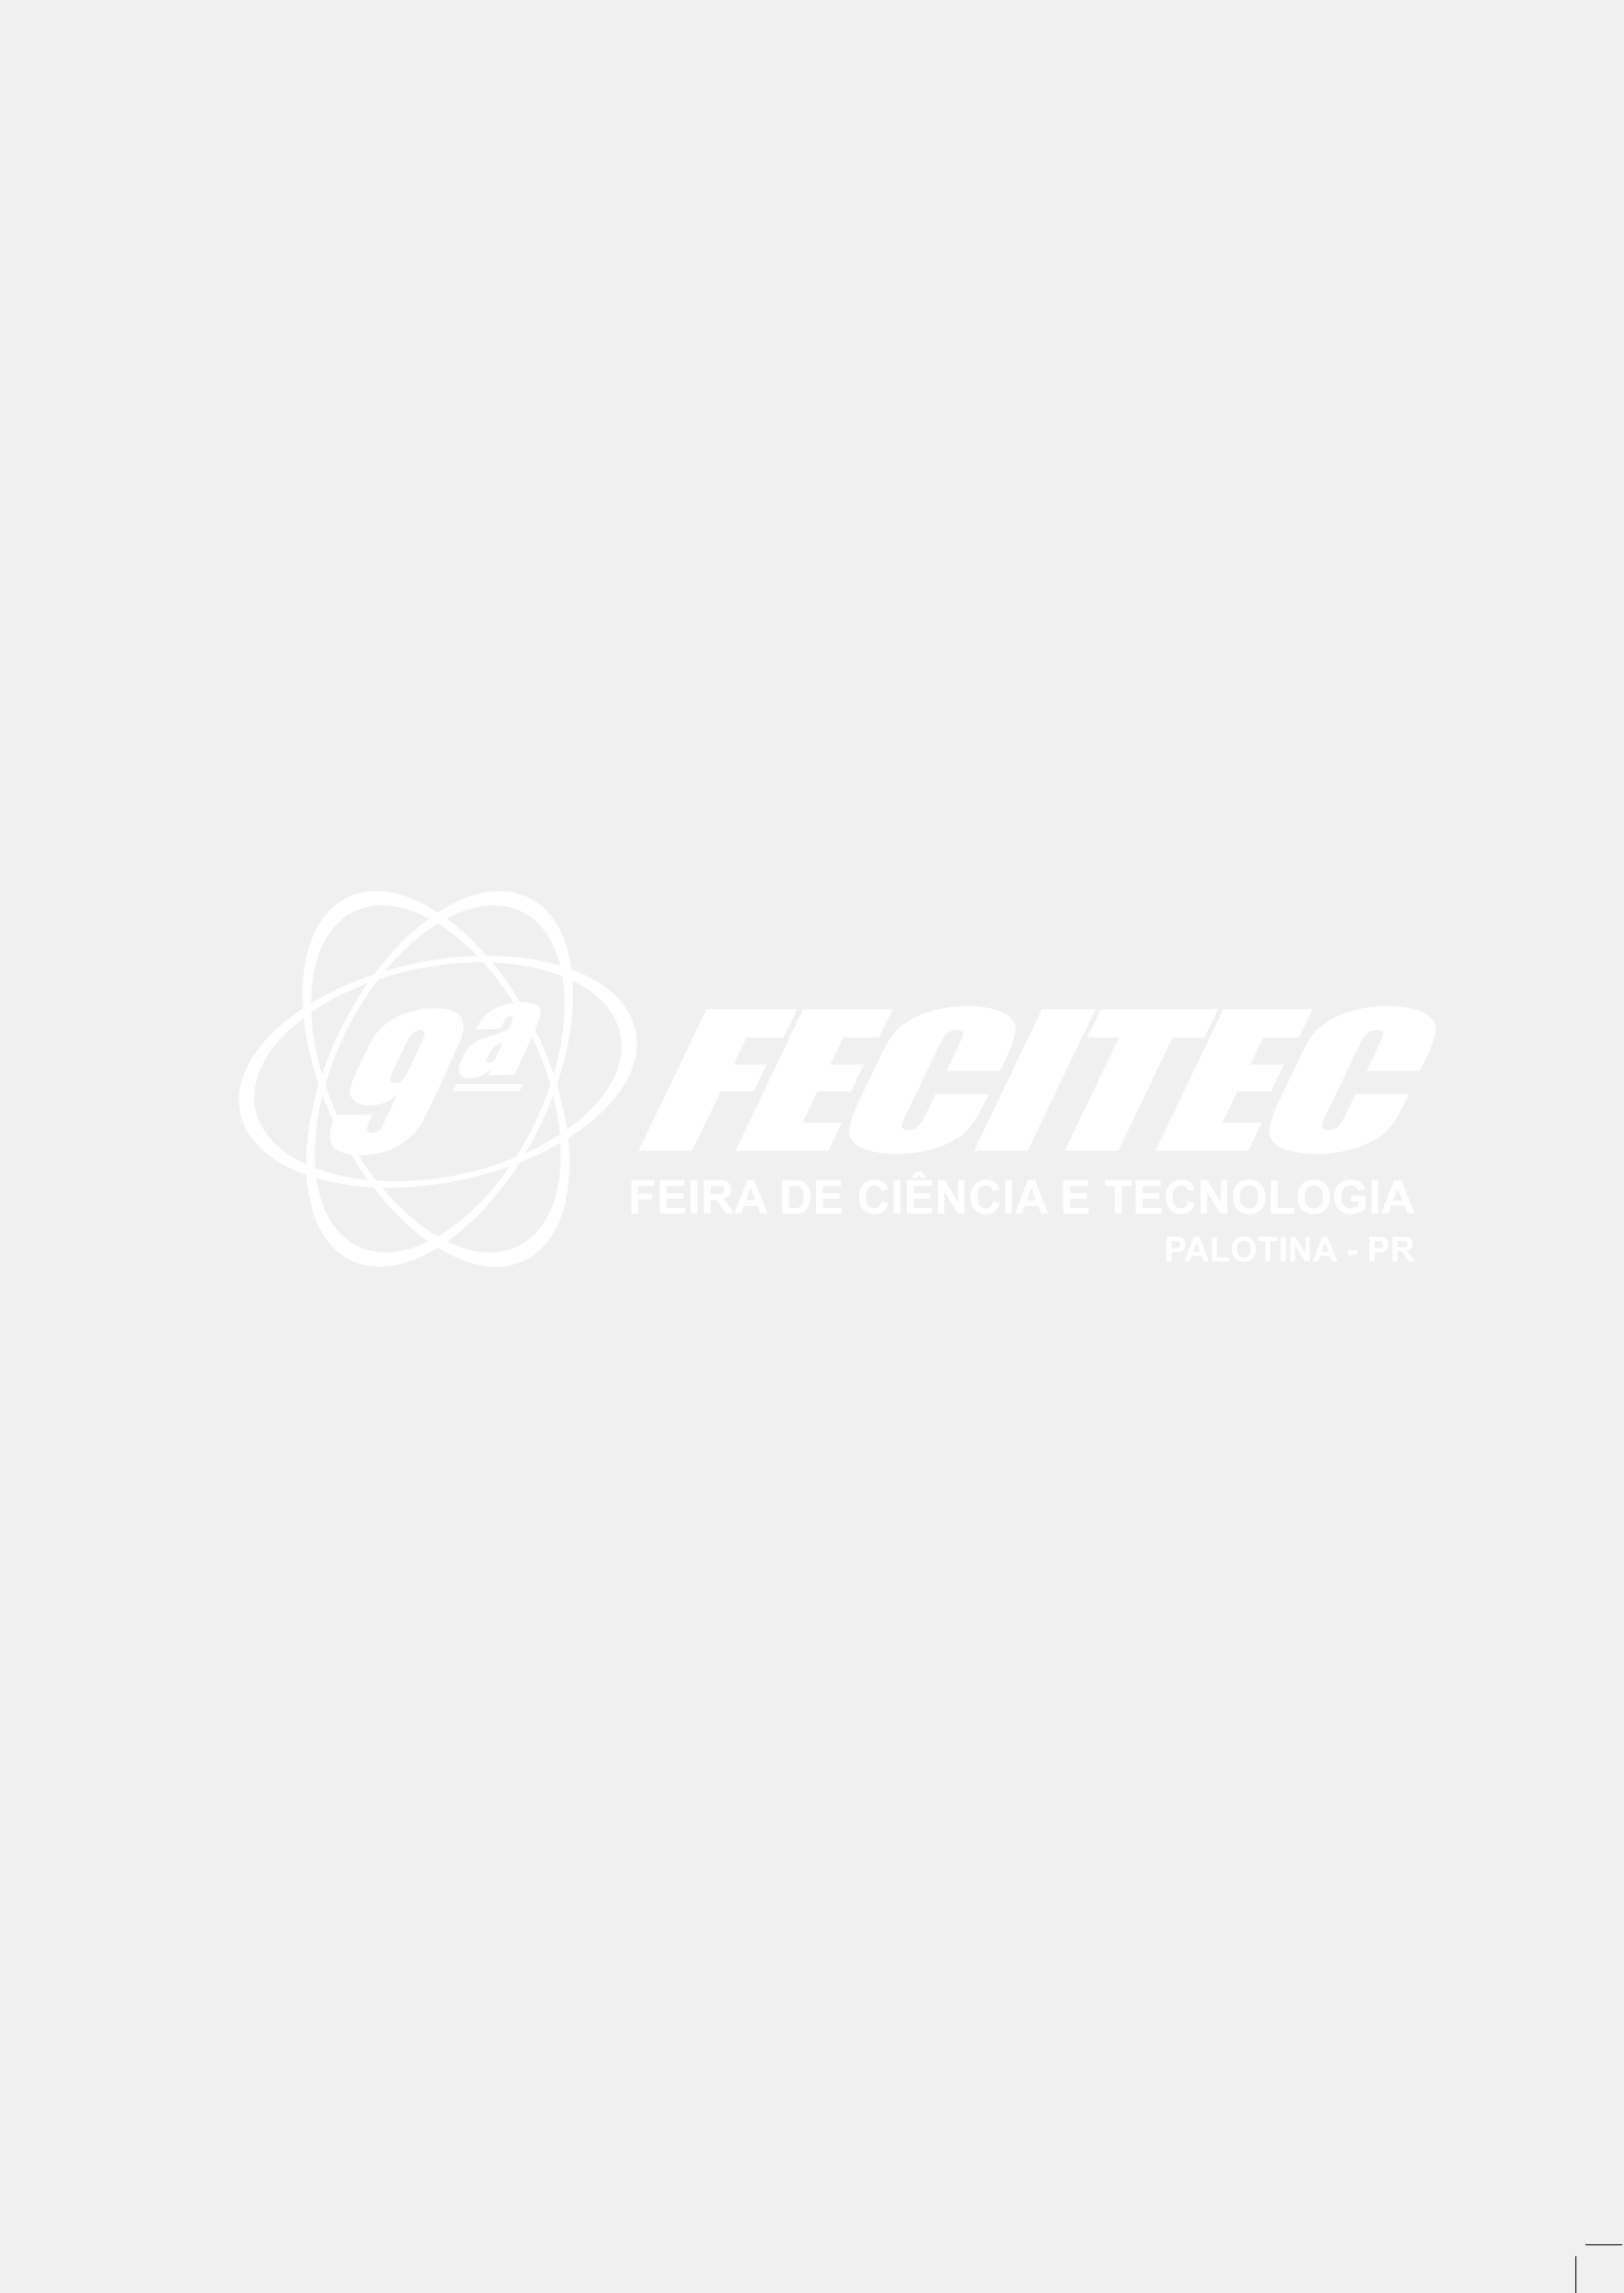
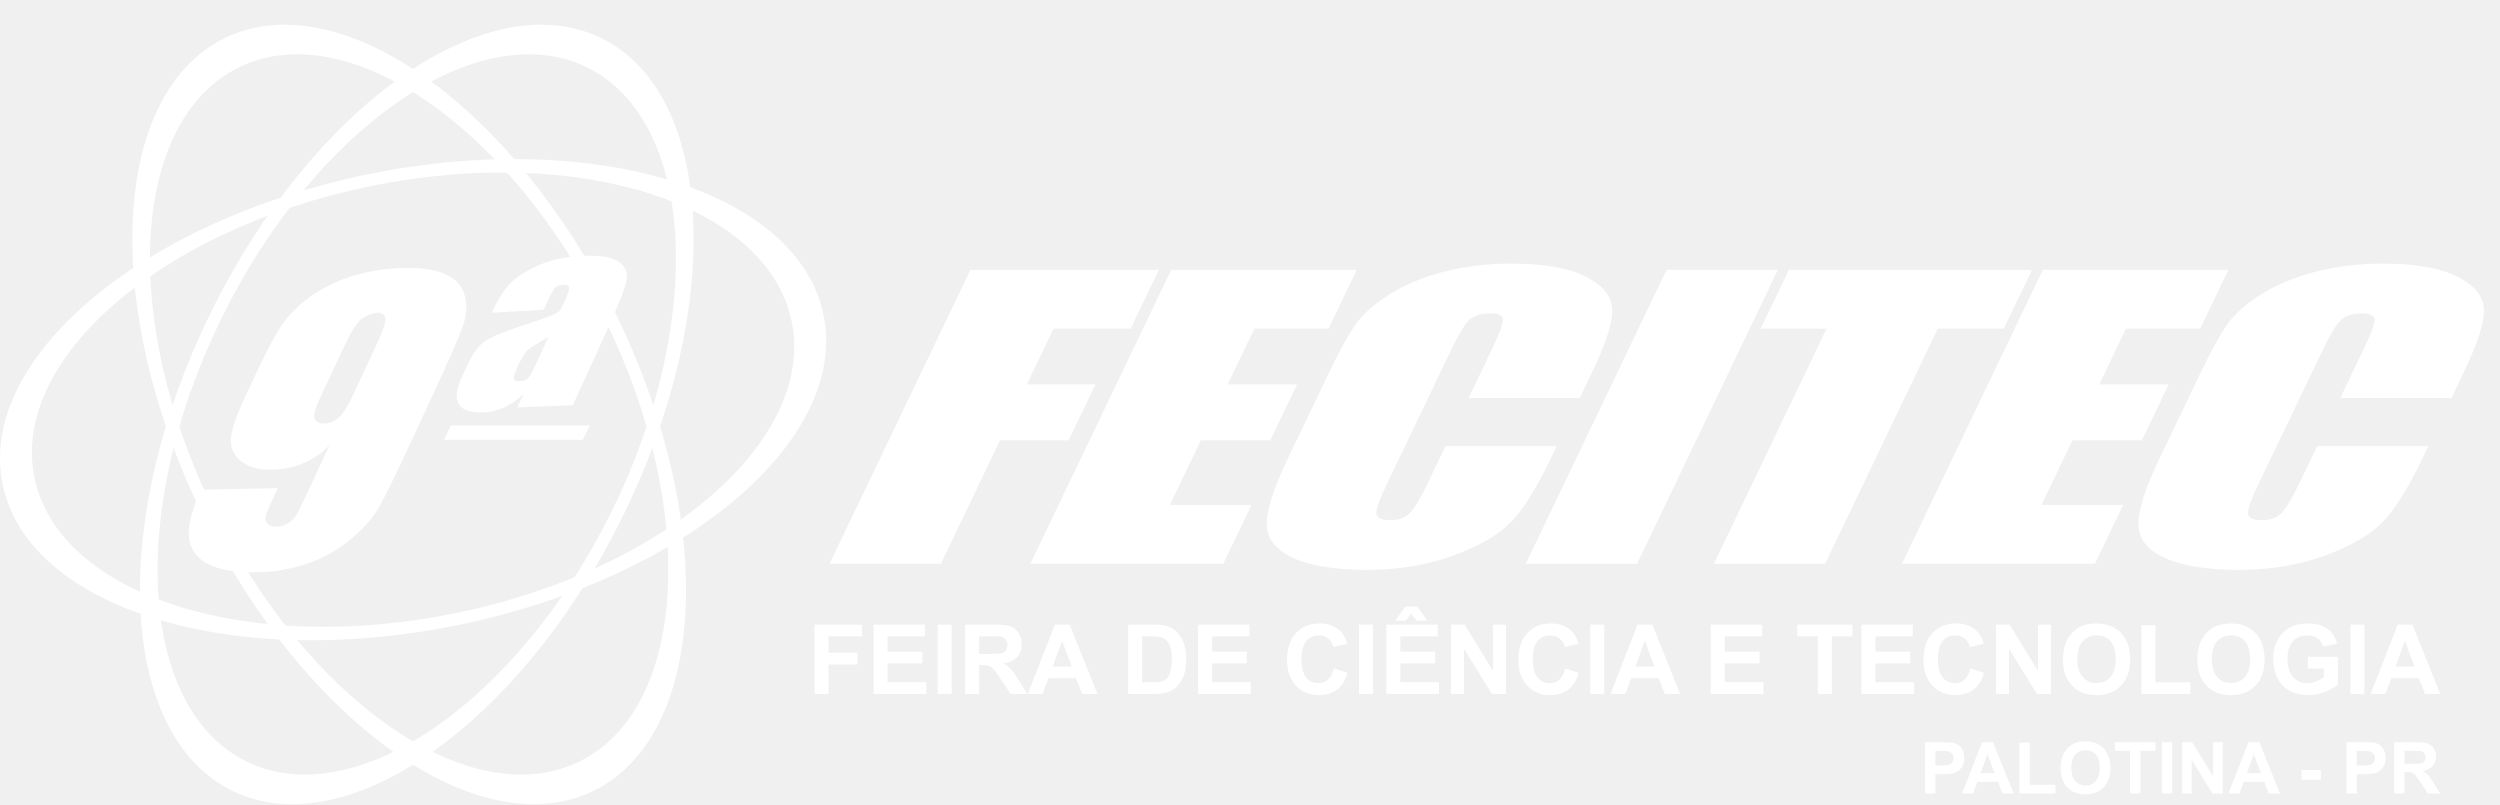
- <svg xmlns="http://www.w3.org/2000/svg" version="1.1" id="Camada_1" x="0px" y="0px" viewBox="0 0 963.78 1360.63" style="enable-background:new 0 0 963.78 1360.63;" xml:space="preserve">
-   <style type="text/css">
+ <svg xmlns="http://www.w3.org/2000/svg" version="1.1" id="Camada_1" x="0px" y="0px" viewBox="0 0 715 230" xml:space="preserve" width="715" height="230">
+   <defs id="defs27" />
+   <style type="text/css" id="style3">
	.st0{fill:#FFFFFF;}
	.st1{fill-rule:evenodd;clip-rule:evenodd;fill:#FFFFFF;}
	.st2{fill:none;stroke:#000000;stroke-width:0.567;stroke-miterlimit:22.926;}
</style>
-   <path class="st0" d="M842.88,635.51h-31.81l7.01-14.64c2.04-4.25,2.95-6.91,2.79-7.98c-0.17-1.05-1.41-1.58-3.73-1.58  c-2.63,0-4.59,0.64-5.92,1.91c-1.32,1.29-3,4.06-5.04,8.31l-18.71,39.04c-1.96,4.09-2.88,6.75-2.77,7.99  c0.12,1.26,1.4,1.88,3.87,1.88c2.37,0,4.22-0.62,5.54-1.88c1.32-1.24,3.1-4.17,5.31-8.77l5.04-10.53h31.81l-1.56,3.26  c-4.16,8.68-8.02,14.85-11.54,18.48c-3.52,3.63-9.02,6.82-16.44,9.55c-7.42,2.73-15.64,4.11-24.59,4.11  c-9.34,0-16.46-1.17-21.39-3.49c-4.92-2.32-7.41-5.53-7.41-9.62c0.01-4.11,1.98-10.28,5.93-18.52l11.76-24.55  c2.9-6.06,5.39-10.6,7.43-13.63c2.07-3.03,5.25-5.95,9.61-8.75c4.33-2.8,9.55-5.02,15.64-6.63c6.08-1.59,12.58-2.41,19.47-2.41  c9.39,0,16.52,1.26,21.42,3.74c4.89,2.5,7.4,5.6,7.55,9.32c0.13,3.72-1.7,9.52-5.46,17.37L842.88,635.51z M726,598.86h53.06  l-8.06,16.82h-21.23l-7.63,15.93h19.86l-7.67,16h-19.86l-8.86,18.48h23.35l-8.06,16.82h-55.18L726,598.86z M722.9,598.86  l-8.06,16.82h-18.88l-32.22,67.24h-31.81l32.22-67.24h-18.83l8.06-16.82H722.9z M650.22,598.86l-40.27,84.06h-31.83l40.27-84.06  H650.22z M593.59,635.51h-31.81l7.01-14.64c2.04-4.25,2.95-6.91,2.79-7.98c-0.17-1.05-1.41-1.58-3.73-1.58  c-2.63,0-4.59,0.64-5.92,1.91c-1.32,1.29-3,4.06-5.04,8.31l-18.71,39.04c-1.96,4.09-2.87,6.75-2.77,7.99  c0.12,1.26,1.4,1.88,3.87,1.88c2.37,0,4.22-0.62,5.54-1.88c1.32-1.24,3.11-4.17,5.31-8.77l5.04-10.53h31.81l-1.56,3.26  c-4.16,8.68-8.02,14.85-11.54,18.48c-3.52,3.63-9.02,6.82-16.44,9.55c-7.42,2.73-15.64,4.11-24.59,4.11  c-9.34,0-16.46-1.17-21.39-3.49c-4.92-2.32-7.41-5.53-7.41-9.62c0.01-4.11,1.98-10.28,5.93-18.52l11.76-24.55  c2.9-6.06,5.39-10.6,7.43-13.63c2.07-3.03,5.25-5.95,9.61-8.75c4.33-2.8,9.55-5.02,15.63-6.63c6.08-1.59,12.58-2.41,19.47-2.41  c9.39,0,16.52,1.26,21.42,3.74c4.89,2.5,7.4,5.6,7.55,9.32c0.13,3.72-1.7,9.52-5.46,17.37L593.59,635.51z M476.72,598.86h53.06  l-8.06,16.82h-21.23l-7.63,15.93h19.86l-7.67,16h-19.86l-8.86,18.48h23.35l-8.06,16.82h-55.18L476.72,598.86z M419.29,598.86h53.89  l-8.06,16.82h-22.06l-7.63,15.93h19.63l-7.67,16h-19.63l-16.91,35.3h-31.83L419.29,598.86z" />
-   <path class="st1" d="M247.29,575c59.8-12.36,113.92,4.92,120.88,38.59c6.96,33.67-35.87,70.99-95.67,83.36  c-59.8,12.36-113.92-4.92-120.88-38.59C144.66,624.68,187.49,587.36,247.29,575 M246.59,571.6c64.83-13.4,123.34,4.56,130.69,40.11  c7.35,35.55-39.25,75.23-104.07,88.64c-64.83,13.4-123.34-4.56-130.69-40.11C135.17,624.69,181.76,585.01,246.59,571.6z" />
-   <path class="st1" d="M314.67,612.78c26.89,54.82,23.67,111.54-7.2,126.68c-30.87,15.14-77.7-17.02-104.59-71.84  c-26.89-54.82-23.67-111.54,7.2-126.68C240.95,525.8,287.78,557.96,314.67,612.78 M317.79,611.26  c29.15,59.43,26.37,120.57-6.22,136.56c-32.59,15.99-82.65-19.23-111.8-78.66c-29.15-59.43-26.37-120.57,6.22-136.56  C238.58,516.61,288.63,551.82,317.79,611.26z" />
-   <path class="st1" d="M205.06,612.78c-26.89,54.82-23.67,111.54,7.2,126.68c30.87,15.14,77.7-17.02,104.59-71.84  c26.89-54.82,23.67-111.54-7.2-126.68C278.78,525.8,231.95,557.96,205.06,612.78 M201.95,611.26  c-29.15,59.43-26.37,120.57,6.22,136.56c32.59,15.99,82.65-19.23,111.8-78.66c29.15-59.43,26.37-120.57-6.22-136.56  C281.16,516.61,231.1,551.82,201.95,611.26z" />
-   <path class="st0" d="M832.29,712.3l-2.73-7.36l-2.68,7.36H832.29z M839.66,720.14h-4.36l-1.73-4.5h-7.92l-1.63,4.5h-4.25l7.72-19.82  h4.23L839.66,720.14z M813.97,720.14v-19.82h4v19.82H813.97z M801.78,712.85v-3.34h8.62v7.9c-0.84,0.81-2.05,1.53-3.65,2.15  c-1.59,0.61-3.2,0.92-4.83,0.92c-2.07,0-3.88-0.43-5.42-1.3c-1.54-0.87-2.7-2.11-3.47-3.73c-0.78-1.62-1.16-3.38-1.16-5.28  c0-2.06,0.43-3.9,1.3-5.5c0.87-1.6,2.13-2.83,3.8-3.69c1.27-0.66,2.85-0.99,4.74-0.99c2.46,0,4.38,0.52,5.76,1.55  c1.38,1.03,2.28,2.46,2.67,4.28l-3.97,0.74c-0.28-0.97-0.81-1.74-1.58-2.31c-0.77-0.56-1.73-0.84-2.88-0.84  c-1.75,0-3.14,0.55-4.17,1.66c-1.03,1.11-1.55,2.75-1.55,4.94c0,2.35,0.52,4.12,1.57,5.29c1.04,1.18,2.41,1.76,4.11,1.76  c0.84,0,1.68-0.17,2.52-0.49c0.84-0.33,1.56-0.73,2.17-1.2v-2.51H801.78z M774.33,710.22c0,2.24,0.52,3.95,1.56,5.1  c1.04,1.16,2.35,1.73,3.95,1.73c1.59,0,2.9-0.57,3.93-1.73c1.02-1.15,1.53-2.87,1.53-5.17c0-2.27-0.5-3.96-1.49-5.08  c-1-1.12-2.32-1.68-3.97-1.68c-1.65,0-2.98,0.57-3.99,1.7C774.84,706.23,774.33,707.93,774.33,710.22z M770.21,710.35  c0-2.02,0.3-3.71,0.9-5.08c0.45-1.01,1.07-1.92,1.85-2.72c0.78-0.8,1.63-1.39,2.56-1.78c1.24-0.53,2.66-0.78,4.27-0.78  c2.92,0,5.26,0.9,7.01,2.72c1.75,1.81,2.63,4.33,2.63,7.55c0,3.2-0.87,5.7-2.61,7.51c-1.74,1.8-4.07,2.71-6.97,2.71  c-2.95,0-5.29-0.9-7.03-2.69C771.08,715.98,770.21,713.5,770.21,710.35z M754.22,720.14v-19.66h4v16.32h9.95v3.34H754.22z   M735.89,710.22c0,2.24,0.52,3.95,1.56,5.1c1.04,1.16,2.35,1.73,3.95,1.73c1.59,0,2.9-0.57,3.93-1.73c1.02-1.15,1.53-2.87,1.53-5.17  c0-2.27-0.5-3.96-1.49-5.08c-1-1.12-2.32-1.68-3.97-1.68c-1.65,0-2.98,0.57-3.99,1.7C736.39,706.23,735.89,707.93,735.89,710.22z   M731.77,710.35c0-2.02,0.3-3.71,0.9-5.08c0.45-1.01,1.07-1.92,1.85-2.72c0.78-0.8,1.63-1.39,2.56-1.78  c1.24-0.53,2.66-0.78,4.27-0.78c2.92,0,5.26,0.9,7.01,2.72c1.75,1.81,2.63,4.33,2.63,7.55c0,3.2-0.87,5.7-2.61,7.51  c-1.74,1.8-4.07,2.71-6.97,2.71c-2.95,0-5.29-0.9-7.03-2.69C732.63,715.98,731.77,713.5,731.77,710.35z M712.62,720.14v-19.82h3.89  l8.11,13.23v-13.23h3.72v19.82h-4.02l-7.99-12.92v12.92H712.62z M705.27,712.85l3.88,1.23c-0.59,2.16-1.58,3.77-2.97,4.82  c-1.38,1.05-3.14,1.57-5.26,1.57c-2.63,0-4.79-0.9-6.49-2.69c-1.69-1.8-2.54-4.26-2.54-7.37c0-3.3,0.85-5.86,2.56-7.69  c1.7-1.82,3.94-2.74,6.72-2.74c2.42,0,4.39,0.72,5.91,2.15c0.9,0.84,1.58,2.06,2.03,3.65l-3.96,0.95c-0.23-1.03-0.72-1.84-1.47-2.44  c-0.74-0.6-1.65-0.89-2.71-0.89c-1.47,0-2.66,0.53-3.58,1.58c-0.91,1.05-1.37,2.76-1.37,5.12c0,2.51,0.45,4.29,1.35,5.35  c0.9,1.07,2.07,1.6,3.51,1.6c1.07,0,1.98-0.34,2.75-1.02C704.38,715.37,704.93,714.3,705.27,712.85z M674.12,720.14v-19.82h14.69  v3.35h-10.69v4.39h9.95v3.34h-9.95v5.39h11.07v3.34H674.12z M661.67,720.14v-16.46h-5.88v-3.35h15.75v3.35h-5.86v16.46H661.67z   M631.05,720.14v-19.82h14.69v3.35h-10.69v4.39H645v3.34h-9.95v5.39h11.07v3.34H631.05z M614.9,712.3l-2.73-7.36l-2.68,7.36H614.9z   M622.27,720.14h-4.36l-1.73-4.5h-7.92l-1.63,4.5h-4.25l7.72-19.82h4.23L622.27,720.14z M596.58,720.14v-19.82h4v19.82H596.58z   M589.39,712.85l3.88,1.23c-0.6,2.16-1.58,3.77-2.97,4.82c-1.38,1.05-3.14,1.57-5.26,1.57c-2.63,0-4.79-0.9-6.49-2.69  c-1.69-1.8-2.54-4.26-2.54-7.37c0-3.3,0.85-5.86,2.56-7.69c1.7-1.82,3.94-2.74,6.72-2.74c2.42,0,4.39,0.72,5.91,2.15  c0.9,0.84,1.58,2.06,2.03,3.65l-3.96,0.95c-0.23-1.03-0.72-1.84-1.47-2.44c-0.74-0.6-1.65-0.89-2.71-0.89  c-1.47,0-2.66,0.53-3.58,1.58c-0.91,1.05-1.37,2.76-1.37,5.12c0,2.51,0.45,4.29,1.35,5.35c0.9,1.07,2.07,1.6,3.51,1.6  c1.07,0,1.98-0.34,2.75-1.02C588.5,715.37,589.05,714.3,589.39,712.85z M556.75,720.14v-19.82h3.89l8.11,13.23v-13.23h3.72v19.82  h-4.02l-7.99-12.92v12.92H556.75z M540.79,699.18l2.84-3.99h3.52l2.8,3.99h-3.05l-1.57-2.01l-1.46,2.01H540.79z M538.25,720.14  v-19.82h14.69v3.35h-10.69v4.39h9.95v3.34h-9.95v5.39h11.07v3.34H538.25z M530.43,720.14v-19.82h4v19.82H530.43z M523.24,712.85  l3.88,1.23c-0.59,2.16-1.58,3.77-2.97,4.82c-1.38,1.05-3.14,1.57-5.26,1.57c-2.63,0-4.79-0.9-6.49-2.69  c-1.69-1.8-2.54-4.26-2.54-7.37c0-3.3,0.85-5.86,2.56-7.69c1.7-1.82,3.94-2.74,6.72-2.74c2.42,0,4.39,0.72,5.91,2.15  c0.9,0.84,1.58,2.06,2.03,3.65l-3.96,0.95c-0.23-1.03-0.72-1.84-1.47-2.44c-0.74-0.6-1.65-0.89-2.71-0.89  c-1.47,0-2.66,0.53-3.58,1.58c-0.91,1.05-1.37,2.76-1.37,5.12c0,2.51,0.45,4.29,1.35,5.35c0.9,1.07,2.07,1.6,3.51,1.6  c1.07,0,1.98-0.34,2.75-1.02C522.36,715.37,522.9,714.3,523.24,712.85z M484.4,720.14v-19.82h14.69v3.35H488.4v4.39h9.95v3.34h-9.95  v5.39h11.07v3.34H484.4z M468.39,703.67v13.12h2.99c1.12,0,1.92-0.06,2.42-0.19c0.65-0.16,1.19-0.43,1.62-0.82  c0.43-0.39,0.78-1.03,1.05-1.91c0.27-0.89,0.41-2.1,0.41-3.63c0-1.53-0.14-2.7-0.41-3.53c-0.27-0.82-0.65-1.46-1.13-1.92  c-0.49-0.46-1.11-0.77-1.85-0.93c-0.56-0.13-1.65-0.19-3.29-0.19H468.39z M464.39,700.32h7.31c1.65,0,2.9,0.13,3.77,0.38  c1.16,0.34,2.16,0.95,2.99,1.83c0.83,0.87,1.46,1.94,1.9,3.21c0.43,1.27,0.65,2.83,0.65,4.69c0,1.63-0.2,3.04-0.61,4.22  c-0.49,1.44-1.2,2.61-2.12,3.5c-0.69,0.68-1.63,1.2-2.81,1.58c-0.88,0.28-2.06,0.42-3.54,0.42h-7.53V700.32z M448.25,712.3  l-2.73-7.36l-2.68,7.36H448.25z M455.62,720.14h-4.36l-1.73-4.5h-7.92l-1.63,4.5h-4.25l7.72-19.82h4.23L455.62,720.14z   M421.77,708.7h2.96c1.92,0,3.12-0.08,3.6-0.24c0.48-0.16,0.85-0.44,1.12-0.84c0.27-0.4,0.41-0.89,0.41-1.49  c0-0.67-0.18-1.2-0.53-1.62c-0.36-0.41-0.86-0.67-1.51-0.78c-0.32-0.04-1.3-0.07-2.92-0.07h-3.12V708.7z M417.77,720.14v-19.82h8.43  c2.12,0,3.65,0.18,4.61,0.54c0.96,0.36,1.73,0.99,2.31,1.9c0.58,0.91,0.86,1.95,0.86,3.12c0,1.49-0.44,2.72-1.31,3.69  c-0.87,0.96-2.18,1.58-3.92,1.83c0.87,0.51,1.58,1.06,2.15,1.67c0.56,0.6,1.32,1.67,2.28,3.22l2.42,3.87h-4.79l-2.89-4.31  c-1.03-1.54-1.73-2.51-2.11-2.91c-0.38-0.4-0.78-0.67-1.2-0.83c-0.42-0.15-1.09-0.22-2.02-0.22h-0.81v8.27H417.77z M409.94,720.14  v-19.82h4v19.82H409.94z M391.6,720.14v-19.82h14.69v3.35H395.6v4.39h9.95v3.34h-9.95v5.39h11.07v3.34H391.6z M374.71,720.14v-19.82  h13.59v3.35h-9.58v4.69h8.27v3.35h-8.27v8.42H374.71z" />
-   <path class="st0" d="M829.45,740.14h2.19c1.42,0,2.3-0.06,2.66-0.18c0.35-0.12,0.63-0.33,0.83-0.62c0.2-0.29,0.3-0.66,0.3-1.1  c0-0.49-0.13-0.89-0.4-1.2c-0.26-0.3-0.63-0.49-1.11-0.57c-0.24-0.03-0.96-0.05-2.16-0.05h-2.31V740.14z M826.48,748.6v-14.66h6.23  c1.57,0,2.71,0.13,3.41,0.4c0.71,0.26,1.28,0.73,1.71,1.4c0.43,0.68,0.64,1.44,0.64,2.31c0,1.1-0.32,2.01-0.97,2.73  s-1.61,1.17-2.89,1.35c0.64,0.37,1.16,0.78,1.58,1.23c0.42,0.45,0.98,1.24,1.68,2.38l1.79,2.86h-3.54l-2.12-3.2  c-0.76-1.14-1.28-1.85-1.57-2.15c-0.28-0.29-0.58-0.5-0.89-0.61c-0.32-0.11-0.82-0.16-1.5-0.16h-0.6v6.12H826.48z M815.79,736.42  v4.18h1.61c1.16,0,1.94-0.08,2.33-0.23c0.39-0.15,0.7-0.39,0.92-0.72c0.22-0.33,0.33-0.71,0.33-1.14c0-0.54-0.16-0.98-0.47-1.32  c-0.31-0.35-0.71-0.57-1.19-0.65c-0.35-0.06-1.06-0.1-2.12-0.1H815.79z M812.83,748.6v-14.66h4.74c1.8,0,2.97,0.07,3.51,0.22  c0.84,0.22,1.54,0.7,2.11,1.44c0.57,0.74,0.85,1.69,0.85,2.86c0,0.9-0.16,1.65-0.49,2.27c-0.33,0.61-0.74,1.1-1.24,1.45  c-0.5,0.35-1.01,0.58-1.53,0.69c-0.71,0.14-1.73,0.21-3.06,0.21h-1.92v5.53H812.83z M799.98,744.69v-2.8h5.53v2.8H799.98z   M788.39,742.78l-2.04-5.42l-1.98,5.42H788.39z M793.82,748.6h-3.2l-1.27-3.34h-5.88l-1.22,3.34h-3.14l5.69-14.66h3.14L793.82,748.6  z M765.84,748.6v-14.66h2.87l6.03,9.82v-9.82h2.74v14.66h-2.96l-5.94-9.63v9.63H765.84z M760.05,748.6v-14.66h2.97v14.66H760.05z   M750.94,748.6v-12.18h-4.34v-2.48h11.63v2.48h-4.32v12.18H750.94z M734.16,741.26c0,1.66,0.39,2.92,1.15,3.78  c0.77,0.86,1.74,1.29,2.92,1.29c1.18,0,2.15-0.43,2.91-1.28c0.76-0.85,1.14-2.13,1.14-3.83c0-1.68-0.37-2.94-1.11-3.76  c-0.74-0.83-1.72-1.24-2.94-1.24c-1.22,0-2.21,0.42-2.95,1.26C734.54,738.31,734.16,739.57,734.16,741.26z M731.11,741.36  c0-1.49,0.23-2.75,0.67-3.77c0.33-0.75,0.79-1.42,1.36-2.01c0.58-0.59,1.21-1.03,1.89-1.32c0.91-0.39,1.97-0.58,3.16-0.58  c2.16,0,3.89,0.67,5.19,2.01c1.3,1.34,1.94,3.21,1.94,5.6c0,2.37-0.64,4.23-1.93,5.56c-1.29,1.34-3.01,2.01-5.16,2.01  c-2.18,0-3.92-0.67-5.2-2C731.76,745.53,731.11,743.7,731.11,741.36z M719.3,748.6v-14.53h2.97v12.06h7.35v2.48H719.3z   M712.22,742.78l-2.04-5.42l-1.98,5.42H712.22z M717.64,748.6h-3.2l-1.27-3.34h-5.88l-1.22,3.34h-3.14l5.69-14.66h3.14L717.64,748.6  z M695.27,736.42v4.18h1.61c1.16,0,1.94-0.08,2.33-0.23c0.39-0.15,0.7-0.39,0.92-0.72c0.22-0.33,0.33-0.71,0.33-1.14  c0-0.54-0.16-0.98-0.47-1.32c-0.31-0.35-0.71-0.57-1.19-0.65c-0.35-0.06-1.06-0.1-2.12-0.1H695.27z M692.31,748.6v-14.66h4.75  c1.8,0,2.97,0.07,3.51,0.22c0.84,0.22,1.54,0.7,2.11,1.44c0.57,0.74,0.85,1.69,0.85,2.86c0,0.9-0.16,1.65-0.49,2.27  c-0.33,0.61-0.74,1.1-1.24,1.45c-0.5,0.35-1.01,0.58-1.53,0.69c-0.71,0.14-1.73,0.21-3.06,0.21h-1.92v5.53H692.31z" />
-   <polygon class="st1" points="270.74,643.34 310.46,643.34 308.45,647.45 268.73,647.45 " />
-   <path class="st0" d="M298.55,618.13c-2.92,1.58-4.82,2.75-5.7,3.5c-0.88,0.75-1.86,2.3-2.92,4.61c-0.87,1.9-1.29,3.14-1.23,3.69  c0.06,0.55,0.63,0.82,1.71,0.77c1.04-0.04,1.82-0.3,2.32-0.78c0.5-0.48,1.2-1.72,2.13-3.74  C296.08,623.49,297.31,620.81,298.55,618.13 M297.28,610.26c-5.01,0.29-10,0.58-14.92,0.87c1.61-3.48,3.25-6.15,4.95-8  c1.72-1.87,4.3-3.63,7.74-5.26c3.45-1.64,7.43-2.61,12.01-2.93c5.42-0.38,9.2,0.08,11.31,1.39c2.12,1.31,2.99,3.08,2.61,5.35  c-0.38,2.26-2.24,7.08-5.64,14.52c-3.25,7.12-6.51,14.24-9.77,21.39c-5.34,0.2-10.62,0.4-15.86,0.59c0.56-1.23,1.12-2.45,1.69-3.68  c-1.75,1.64-3.57,2.88-5.47,3.73c-1.9,0.84-3.88,1.31-5.92,1.39c-3.67,0.13-6.01-0.65-7.03-2.34c-1.03-1.7-0.74-4.27,0.87-7.76  c0.52-1.14,1.05-2.28,1.58-3.42c1.57-3.39,3.29-5.7,5.16-6.96c1.86-1.25,6.24-2.96,13.08-5.17c4.88-1.57,7.57-2.72,8.04-3.35  c0.47-0.63,0.92-1.41,1.34-2.35c1.07-2.33,1.56-3.77,1.46-4.37c-0.09-0.58-0.68-0.85-1.72-0.78c-1.07,0.07-1.83,0.35-2.3,0.85  c-0.45,0.49-1.23,1.91-2.3,4.23C297.9,608.91,297.59,609.59,297.28,610.26z M233.39,635.27c-1.64,3.51-2.16,5.65-1.54,6.44  c0.61,0.79,1.45,1.15,2.51,1.12c1.59-0.05,3-0.62,4.23-1.69c1.25-1.09,2.58-3.17,4.01-6.24c2.36-5.05,4.71-10.09,7.06-15.12  c1.72-3.68,2.48-6.06,2.3-7.15c-0.18-1.09-1.1-1.58-2.74-1.48c-0.98,0.06-2.21,0.56-3.68,1.49c-1.45,0.93-3.09,3.29-4.88,7.11  C238.23,624.91,235.82,630.08,233.39,635.27z M199.3,661.72c7.21-0.14,14.51-0.29,21.91-0.43c-1.84,3.92-2.94,6.4-3.3,7.41  c-0.36,1.02-0.31,1.88,0.17,2.57c0.47,0.68,1.4,1.03,2.79,1.01c1.16-0.01,2.27-0.36,3.34-1.03c1.06-0.66,1.88-1.51,2.47-2.56  c0.59-1.06,1.61-3.16,3.09-6.32c2.09-4.47,4.17-8.95,6.26-13.41c-2.17,2.27-4.64,3.98-7.4,5.16c-2.76,1.17-5.79,1.81-9.07,1.89  c-4.06,0.1-7.15-0.86-9.27-2.81c-2.11-1.95-2.89-4.32-2.37-7.14c0.51-2.8,1.9-6.61,4.18-11.43c1.02-2.17,2.05-4.34,3.06-6.5  c2.7-5.71,4.92-9.96,6.71-12.76c1.8-2.81,4.27-5.46,7.39-7.92c3.17-2.5,6.84-4.53,11.13-6.1c4.27-1.56,8.87-2.54,13.77-2.88  c6.15-0.43,10.88-0.01,14.14,1.26c3.3,1.29,5.4,3.31,6.26,6.11c0.87,2.8,0.75,5.81-0.39,9.03c-1.16,3.25-3.91,9.54-8.25,18.91  c-1.83,3.96-3.66,7.92-5.5,11.9c-4.73,10.2-8.05,17.05-9.96,20.53c-1.91,3.47-4.79,6.77-8.6,9.87c-3.8,3.1-8.05,5.43-12.75,6.97  c-4.69,1.54-9.59,2.29-14.72,2.29c-6.29,0-10.95-0.94-13.97-2.82c-3.02-1.88-4.57-4.53-4.66-7.93  C195.66,671.16,196.87,666.87,199.3,661.72z" />
-   <line class="st2" x1="935.31" y1="1360.63" x2="935.31" y2="1338.78" />
-   <line class="st2" x1="962.81" y1="1332.05" x2="940.97" y2="1332.05" />
+   <path class="st0" d="m 701.123,113.836 -31.81,0 7.01,-14.64 c 2.04,-4.25 2.95,-6.91 2.79,-7.98 -0.17,-1.05 -1.41,-1.58 -3.73,-1.58 -2.63,0 -4.59,0.64 -5.92,1.91 -1.32,1.29 -3,4.06 -5.04,8.31 l -18.71,39.04 c -1.96,4.09 -2.88,6.75 -2.77,7.99 0.12,1.26 1.4,1.88 3.87,1.88 2.37,0 4.22,-0.62 5.54,-1.88 1.32,-1.24 3.1,-4.17 5.31,-8.77 l 5.04,-10.53 31.81,0 -1.56,3.26 c -4.16,8.68 -8.02,14.85 -11.54,18.48 -3.52,3.63 -9.02,6.82 -16.44,9.55 -7.42,2.73 -15.64,4.11 -24.59,4.11 -9.34,0 -16.46,-1.17 -21.39,-3.49 -4.92,-2.32 -7.41,-5.53 -7.41,-9.62 0.01,-4.11 1.98,-10.28 5.93,-18.52 l 11.76,-24.55 c 2.9,-6.06 5.39,-10.6 7.43,-13.63 2.07,-3.03 5.25,-5.95 9.61,-8.75 4.33,-2.8 9.55,-5.02 15.64,-6.63 6.08,-1.59 12.58,-2.41 19.47,-2.41 9.39,0 16.52,1.26 21.42,3.74 4.89,2.5 7.4,5.6 7.55,9.32 0.13,3.72 -1.7,9.52 -5.46,17.37 l -3.81,8.02 z m -116.88,-36.65 53.06,0 -8.06,16.82 -21.23,0 -7.63,15.93 19.86,0 -7.67,16 -19.86,0 -8.86,18.48 23.35,0 -8.06,16.82 -55.18,0 40.28,-84.05 z m -3.1,0 -8.06,16.82 -18.88,0 -32.22,67.24 -31.81,0 32.22,-67.24 -18.83,0 8.06,-16.82 69.52,0 z m -72.68,0 -40.27,84.06 -31.83,0 40.27,-84.06 31.83,0 z m -56.63,36.65 -31.81,0 7.01,-14.64 c 2.04,-4.25 2.95,-6.91 2.79,-7.98 -0.17,-1.05 -1.41,-1.58 -3.73,-1.58 -2.63,0 -4.59,0.64 -5.92,1.91 -1.32,1.29 -3,4.06 -5.04,8.31 l -18.71,39.04 c -1.96,4.09 -2.87,6.75 -2.77,7.99 0.12,1.26 1.4,1.88 3.87,1.88 2.37,0 4.22,-0.62 5.54,-1.88 1.32,-1.24 3.11,-4.17 5.31,-8.77 l 5.04,-10.53 31.81,0 -1.56,3.26 c -4.16,8.68 -8.02,14.85 -11.54,18.48 -3.52,3.63 -9.02,6.82 -16.44,9.55 -7.42,2.73 -15.64,4.11 -24.59,4.11 -9.34,0 -16.46,-1.17 -21.39,-3.49 -4.92,-2.32 -7.41,-5.53 -7.41,-9.62 0.01,-4.11 1.98,-10.28 5.93,-18.52 l 11.76,-24.55 c 2.9,-6.06 5.39,-10.6 7.43,-13.63 2.07,-3.03 5.25,-5.95 9.61,-8.75 4.33,-2.8 9.55,-5.02 15.63,-6.63 6.08,-1.59 12.58,-2.41 19.47,-2.41 9.39,0 16.52,1.26 21.42,3.74 4.89,2.5 7.4,5.6 7.55,9.32 0.13,3.72 -1.7,9.52 -5.46,17.37 l -3.8,8.02 z m -116.87,-36.65 53.06,0 -8.06,16.82 -21.23,0 -7.63,15.93 19.86,0 -7.67,16 -19.86,0 -8.86,18.48 23.35,0 -8.06,16.82 -55.18,0 40.28,-84.05 z m -57.43,0 53.89,0 -8.06,16.82 -22.06,0 -7.63,15.93 19.63,0 -7.67,16 -19.63,0 -16.91,35.3 -31.83,0 40.27,-84.05 z" id="path5" style="fill:#ffffff" />
+   <path class="st1" d="m 105.533,53.326 c 59.8,-12.36 113.92,4.92 120.88,38.59 6.96,33.67 -35.87,70.99 -95.67,83.36 -59.8,12.36 -113.92,-4.92 -120.88,-38.59 -6.96,-33.68 35.87,-71 95.67,-83.36 m -0.7,-3.4 c 64.83,-13.4 123.34,4.56 130.69,40.11 7.35,35.55 -39.25,75.23 -104.07,88.64 -64.83,13.4 -123.34,-4.56 -130.69,-40.11 C -6.587,103.016 40.003,63.336 104.833,49.926 Z" id="path7" style="clip-rule:evenodd;fill:#ffffff;fill-rule:evenodd" />
+   <path class="st1" d="m 172.913,91.106 c 26.89,54.82 23.67,111.54 -7.2,126.68 -30.87,15.14 -77.7,-17.02 -104.59,-71.84 -26.89,-54.82 -23.67,-111.54 7.2,-126.68 30.87,-15.14 77.7,17.02 104.59,71.84 m 3.12,-1.52 c 29.15,59.43 26.37,120.57 -6.22,136.56 -32.59,15.99 -82.65,-19.23 -111.8,-78.66 -29.15,-59.43 -26.37,-120.57 6.22,-136.56 32.59,-15.99 82.64,19.22 111.8,78.66 z" id="path9" style="clip-rule:evenodd;fill:#ffffff;fill-rule:evenodd" />
+   <path class="st1" d="m 63.303,91.106 c -26.89,54.82 -23.67,111.54 7.2,126.68 30.87,15.14 77.7,-17.02 104.59,-71.84 26.89,-54.82 23.67,-111.54 -7.2,-126.68 -30.87,-15.14 -77.7,17.02 -104.59,71.84 m -3.11,-1.52 c -29.15,59.43 -26.37,120.57 6.22,136.56 32.59,15.99 82.65,-19.23 111.8,-78.66 29.15,-59.43 26.37,-120.57 -6.22,-136.56 -32.59,-15.99 -82.65,19.22 -111.8,78.66 z" id="path11" style="clip-rule:evenodd;fill:#ffffff;fill-rule:evenodd" />
+   <path class="st0" d="m 690.533,190.626 -2.73,-7.36 -2.68,7.36 5.41,0 z m 7.37,7.84 -4.36,0 -1.73,-4.5 -7.92,0 -1.63,4.5 -4.25,0 7.72,-19.82 4.23,0 7.94,19.82 z m -25.69,0 0,-19.82 4,0 0,19.82 -4,0 z m -12.19,-7.29 0,-3.34 8.62,0 0,7.9 c -0.84,0.81 -2.05,1.53 -3.65,2.15 -1.59,0.61 -3.2,0.92 -4.83,0.92 -2.07,0 -3.88,-0.43 -5.42,-1.3 -1.54,-0.87 -2.7,-2.11 -3.47,-3.73 -0.78,-1.62 -1.16,-3.38 -1.16,-5.28 0,-2.06 0.43,-3.9 1.3,-5.5 0.87,-1.6 2.13,-2.83 3.8,-3.69 1.27,-0.66 2.85,-0.99 4.74,-0.99 2.46,0 4.38,0.52 5.76,1.55 1.38,1.03 2.28,2.46 2.67,4.28 l -3.97,0.74 c -0.28,-0.97 -0.81,-1.74 -1.58,-2.31 -0.77,-0.56 -1.73,-0.84 -2.88,-0.84 -1.75,0 -3.14,0.55 -4.17,1.66 -1.03,1.11 -1.55,2.75 -1.55,4.94 0,2.35 0.52,4.12 1.57,5.29 1.04,1.18 2.41,1.76 4.11,1.76 0.84,0 1.68,-0.17 2.52,-0.49 0.84,-0.33 1.56,-0.73 2.17,-1.2 l 0,-2.51 -4.58,0 z m -27.45,-2.63 c 0,2.24 0.52,3.95 1.56,5.1 1.04,1.16 2.35,1.73 3.95,1.73 1.59,0 2.9,-0.57 3.93,-1.73 1.02,-1.15 1.53,-2.87 1.53,-5.17 0,-2.27 -0.5,-3.96 -1.49,-5.08 -1,-1.12 -2.32,-1.68 -3.97,-1.68 -1.65,0 -2.98,0.57 -3.99,1.7 -1.01,1.14 -1.52,2.84 -1.52,5.13 z m -4.12,0.13 c 0,-2.02 0.3,-3.71 0.9,-5.08 0.45,-1.01 1.07,-1.92 1.85,-2.72 0.78,-0.8 1.63,-1.39 2.56,-1.78 1.24,-0.53 2.66,-0.78 4.27,-0.78 2.92,0 5.26,0.9 7.01,2.72 1.75,1.81 2.63,4.33 2.63,7.55 0,3.2 -0.87,5.7 -2.61,7.51 -1.74,1.8 -4.07,2.71 -6.97,2.71 -2.95,0 -5.29,-0.9 -7.03,-2.69 -1.74,-1.81 -2.61,-4.29 -2.61,-7.44 z m -15.99,9.79 0,-19.66 4,0 0,16.32 9.95,0 0,3.34 -13.95,0 z m -18.33,-9.92 c 0,2.24 0.52,3.95 1.56,5.1 1.04,1.16 2.35,1.73 3.95,1.73 1.59,0 2.9,-0.57 3.93,-1.73 1.02,-1.15 1.53,-2.87 1.53,-5.17 0,-2.27 -0.5,-3.96 -1.49,-5.08 -1,-1.12 -2.32,-1.68 -3.97,-1.68 -1.65,0 -2.98,0.57 -3.99,1.7 -1.02,1.14 -1.52,2.84 -1.52,5.13 z m -4.12,0.13 c 0,-2.02 0.3,-3.71 0.9,-5.08 0.45,-1.01 1.07,-1.92 1.85,-2.72 0.78,-0.8 1.63,-1.39 2.56,-1.78 1.24,-0.53 2.66,-0.78 4.27,-0.78 2.92,0 5.26,0.9 7.01,2.72 1.75,1.81 2.63,4.33 2.63,7.55 0,3.2 -0.87,5.7 -2.61,7.51 -1.74,1.8 -4.07,2.71 -6.97,2.71 -2.95,0 -5.29,-0.9 -7.03,-2.69 -1.75,-1.81 -2.61,-4.29 -2.61,-7.44 z m -19.15,9.79 0,-19.82 3.89,0 8.11,13.23 0,-13.23 3.72,0 0,19.82 -4.02,0 -7.99,-12.92 0,12.92 -3.71,0 z m -7.35,-7.29 3.88,1.23 c -0.59,2.16 -1.58,3.77 -2.97,4.82 -1.38,1.05 -3.14,1.57 -5.26,1.57 -2.63,0 -4.79,-0.9 -6.49,-2.69 -1.69,-1.8 -2.54,-4.26 -2.54,-7.37 0,-3.3 0.85,-5.86 2.56,-7.69 1.7,-1.82 3.94,-2.74 6.72,-2.74 2.42,0 4.39,0.72 5.91,2.15 0.9,0.84 1.58,2.06 2.03,3.65 l -3.96,0.95 c -0.23,-1.03 -0.72,-1.84 -1.47,-2.44 -0.74,-0.6 -1.65,-0.89 -2.71,-0.89 -1.47,0 -2.66,0.53 -3.58,1.58 -0.91,1.05 -1.37,2.76 -1.37,5.12 0,2.51 0.45,4.29 1.35,5.35 0.9,1.07 2.07,1.6 3.51,1.6 1.07,0 1.98,-0.34 2.75,-1.02 0.75,-0.66 1.3,-1.73 1.64,-3.18 z m -31.15,7.29 0,-19.82 14.69,0 0,3.35 -10.69,0 0,4.39 9.95,0 0,3.34 -9.95,0 0,5.39 11.07,0 0,3.34 -15.07,0 z m -12.45,0 0,-16.46 -5.88,0 0,-3.35 15.75,0 0,3.35 -5.86,0 0,16.46 -4.01,0 z m -30.62,0 0,-19.82 14.69,0 0,3.35 -10.69,0 0,4.39 9.95,0 0,3.34 -9.95,0 0,5.39 11.07,0 0,3.34 -15.07,0 z m -16.15,-7.84 -2.73,-7.36 -2.68,7.36 5.41,0 z m 7.37,7.84 -4.36,0 -1.73,-4.5 -7.92,0 -1.63,4.5 -4.25,0 7.72,-19.82 4.23,0 7.94,19.82 z m -25.69,0 0,-19.82 4,0 0,19.82 -4,0 z m -7.19,-7.29 3.88,1.23 c -0.6,2.16 -1.58,3.77 -2.97,4.82 -1.38,1.05 -3.14,1.57 -5.26,1.57 -2.63,0 -4.79,-0.9 -6.49,-2.69 -1.69,-1.8 -2.54,-4.26 -2.54,-7.37 0,-3.3 0.85,-5.86 2.56,-7.69 1.7,-1.82 3.94,-2.74 6.72,-2.74 2.42,0 4.39,0.72 5.91,2.15 0.9,0.84 1.58,2.06 2.03,3.65 l -3.96,0.95 c -0.23,-1.03 -0.72,-1.84 -1.47,-2.44 -0.74,-0.6 -1.65,-0.89 -2.71,-0.89 -1.47,0 -2.66,0.53 -3.58,1.58 -0.91,1.05 -1.37,2.76 -1.37,5.12 0,2.51 0.45,4.29 1.35,5.35 0.9,1.07 2.07,1.6 3.51,1.6 1.07,0 1.98,-0.34 2.75,-1.02 0.75,-0.66 1.3,-1.73 1.64,-3.18 z m -32.64,7.29 0,-19.82 3.89,0 8.11,13.23 0,-13.23 3.72,0 0,19.82 -4.02,0 -7.99,-12.92 0,12.92 -3.71,0 z m -15.96,-20.96 2.84,-3.99 3.52,0 2.8,3.99 -3.05,0 -1.57,-2.01 -1.46,2.01 -3.08,0 z m -2.54,20.96 0,-19.82 14.69,0 0,3.35 -10.69,0 0,4.39 9.95,0 0,3.34 -9.95,0 0,5.39 11.07,0 0,3.34 -15.07,0 z m -7.82,0 0,-19.82 4,0 0,19.82 -4,0 z m -7.19,-7.29 3.88,1.23 c -0.59,2.16 -1.58,3.77 -2.97,4.82 -1.38,1.05 -3.14,1.57 -5.26,1.57 -2.63,0 -4.79,-0.9 -6.49,-2.69 -1.69,-1.8 -2.54,-4.26 -2.54,-7.37 0,-3.3 0.85,-5.86 2.56,-7.69 1.7,-1.82 3.94,-2.74 6.72,-2.74 2.42,0 4.39,0.72 5.91,2.15 0.9,0.84 1.58,2.06 2.03,3.65 l -3.96,0.95 c -0.23,-1.03 -0.72,-1.84 -1.47,-2.44 -0.74,-0.6 -1.65,-0.89 -2.71,-0.89 -1.47,0 -2.66,0.53 -3.58,1.58 -0.91,1.05 -1.37,2.76 -1.37,5.12 0,2.51 0.45,4.29 1.35,5.35 0.9,1.07 2.07,1.6 3.51,1.6 1.07,0 1.98,-0.34 2.75,-1.02 0.76,-0.66 1.3,-1.73 1.64,-3.18 z m -38.84,7.29 0,-19.82 14.69,0 0,3.35 -10.69,0 0,4.39 9.95,0 0,3.34 -9.95,0 0,5.39 11.07,0 0,3.34 -15.07,0 z m -16.01,-16.47 0,13.12 2.99,0 c 1.12,0 1.92,-0.06 2.42,-0.19 0.65,-0.16 1.19,-0.43 1.62,-0.82 0.43,-0.39 0.78,-1.03 1.05,-1.91 0.27,-0.89 0.41,-2.1 0.41,-3.63 0,-1.53 -0.14,-2.7 -0.41,-3.53 -0.27,-0.82 -0.65,-1.46 -1.13,-1.92 -0.49,-0.46 -1.11,-0.77 -1.85,-0.93 -0.56,-0.13 -1.65,-0.19 -3.29,-0.19 l -1.81,0 z m -4,-3.35 7.31,0 c 1.65,0 2.9,0.13 3.77,0.38 1.16,0.34 2.16,0.95 2.99,1.83 0.83,0.87 1.46,1.94 1.9,3.21 0.43,1.27 0.65,2.83 0.65,4.69 0,1.63 -0.2,3.04 -0.61,4.22 -0.49,1.44 -1.2,2.61 -2.12,3.5 -0.69,0.68 -1.63,1.2 -2.81,1.58 -0.88,0.28 -2.06,0.42 -3.54,0.42 l -7.53,0 0,-19.83 z m -16.14,11.98 -2.73,-7.36 -2.68,7.36 5.41,0 z m 7.37,7.84 -4.36,0 -1.73,-4.5 -7.92,0 -1.63,4.5 -4.25,0 7.72,-19.82 4.23,0 7.94,19.82 z m -33.85,-11.44 2.96,0 c 1.92,0 3.12,-0.08 3.6,-0.24 0.48,-0.16 0.85,-0.44 1.12,-0.84 0.27,-0.4 0.41,-0.89 0.41,-1.49 0,-0.67 -0.18,-1.2 -0.53,-1.62 -0.36,-0.41 -0.86,-0.67 -1.51,-0.78 -0.32,-0.04 -1.3,-0.07 -2.92,-0.07 l -3.12,0 0,5.04 z m -4,11.44 0,-19.82 8.43,0 c 2.12,0 3.65,0.18 4.61,0.54 0.96,0.36 1.73,0.99 2.31,1.9 0.58,0.91 0.86,1.95 0.86,3.12 0,1.49 -0.44,2.72 -1.31,3.69 -0.87,0.96 -2.18,1.58 -3.92,1.83 0.87,0.51 1.58,1.06 2.15,1.67 0.56,0.6 1.32,1.67 2.28,3.22 l 2.42,3.87 -4.79,0 -2.89,-4.31 c -1.03,-1.54 -1.73,-2.51 -2.11,-2.91 -0.38,-0.4 -0.78,-0.67 -1.2,-0.83 -0.42,-0.15 -1.09,-0.22 -2.02,-0.22 l -0.81,0 0,8.27 -4.01,0 z m -7.83,0 0,-19.82 4,0 0,19.82 -4,0 z m -18.34,0 0,-19.82 14.69,0 0,3.35 -10.69,0 0,4.39 9.95,0 0,3.34 -9.95,0 0,5.39 11.07,0 0,3.34 -15.07,0 z m -16.89,0 0,-19.82 13.59,0 0,3.35 -9.58,0 0,4.69 8.27,0 0,3.35 -8.27,0 0,8.42 -4.01,0 z" id="path13" style="fill:#ffffff" />
+   <path class="st0" d="m 687.693,218.466 2.19,0 c 1.42,0 2.3,-0.06 2.66,-0.18 0.35,-0.12 0.63,-0.33 0.83,-0.62 0.2,-0.29 0.3,-0.66 0.3,-1.1 0,-0.49 -0.13,-0.89 -0.4,-1.2 -0.26,-0.3 -0.63,-0.49 -1.11,-0.57 -0.24,-0.03 -0.96,-0.05 -2.16,-0.05 l -2.31,0 0,3.72 z m -2.97,8.46 0,-14.66 6.23,0 c 1.57,0 2.71,0.13 3.41,0.4 0.71,0.26 1.28,0.73 1.71,1.4 0.43,0.68 0.64,1.44 0.64,2.31 0,1.1 -0.32,2.01 -0.97,2.73 -0.65,0.72 -1.61,1.17 -2.89,1.35 0.64,0.37 1.16,0.78 1.58,1.23 0.42,0.45 0.98,1.24 1.68,2.38 l 1.79,2.86 -3.54,0 -2.12,-3.2 c -0.76,-1.14 -1.28,-1.85 -1.57,-2.15 -0.28,-0.29 -0.58,-0.5 -0.89,-0.61 -0.32,-0.11 -0.82,-0.16 -1.5,-0.16 l -0.6,0 0,6.12 -2.96,0 z m -10.69,-12.18 0,4.18 1.61,0 c 1.16,0 1.94,-0.08 2.33,-0.23 0.39,-0.15 0.7,-0.39 0.92,-0.72 0.22,-0.33 0.33,-0.71 0.33,-1.14 0,-0.54 -0.16,-0.98 -0.47,-1.32 -0.31,-0.35 -0.71,-0.57 -1.19,-0.65 -0.35,-0.06 -1.06,-0.1 -2.12,-0.1 l -1.41,0 z m -2.96,12.18 0,-14.66 4.74,0 c 1.8,0 2.97,0.07 3.51,0.22 0.84,0.22 1.54,0.7 2.11,1.44 0.57,0.74 0.85,1.69 0.85,2.86 0,0.9 -0.16,1.65 -0.49,2.27 -0.33,0.61 -0.74,1.1 -1.24,1.45 -0.5,0.35 -1.01,0.58 -1.53,0.69 -0.71,0.14 -1.73,0.21 -3.06,0.21 l -1.92,0 0,5.53 -2.97,0 z m -12.85,-3.91 0,-2.8 5.53,0 0,2.8 -5.53,0 z m -11.59,-1.91 -2.04,-5.42 -1.98,5.42 4.02,0 z m 5.43,5.82 -3.2,0 -1.27,-3.34 -5.88,0 -1.22,3.34 -3.14,0 5.69,-14.66 3.14,0 5.88,14.66 z m -27.98,0 0,-14.66 2.87,0 6.03,9.82 0,-9.82 2.74,0 0,14.66 -2.96,0 -5.94,-9.63 0,9.63 -2.74,0 z m -5.79,0 0,-14.66 2.97,0 0,14.66 -2.97,0 z m -9.11,0 0,-12.18 -4.34,0 0,-2.48 11.63,0 0,2.48 -4.32,0 0,12.18 -2.97,0 z m -16.78,-7.34 c 0,1.66 0.39,2.92 1.15,3.78 0.77,0.86 1.74,1.29 2.92,1.29 1.18,0 2.15,-0.43 2.91,-1.28 0.76,-0.85 1.14,-2.13 1.14,-3.83 0,-1.68 -0.37,-2.94 -1.11,-3.76 -0.74,-0.83 -1.72,-1.24 -2.94,-1.24 -1.22,0 -2.21,0.42 -2.95,1.26 -0.74,0.83 -1.12,2.09 -1.12,3.78 z m -3.05,0.1 c 0,-1.49 0.23,-2.75 0.67,-3.77 0.33,-0.75 0.79,-1.42 1.36,-2.01 0.58,-0.59 1.21,-1.03 1.89,-1.32 0.91,-0.39 1.97,-0.58 3.16,-0.58 2.16,0 3.89,0.67 5.19,2.01 1.3,1.34 1.94,3.21 1.94,5.6 0,2.37 -0.64,4.23 -1.93,5.56 -1.29,1.34 -3.01,2.01 -5.16,2.01 -2.18,0 -3.92,-0.67 -5.2,-2 -1.27,-1.33 -1.92,-3.16 -1.92,-5.5 z m -11.81,7.24 0,-14.53 2.97,0 0,12.06 7.35,0 0,2.48 -10.32,0 z m -7.08,-5.82 -2.04,-5.42 -1.98,5.42 4.02,0 z m 5.42,5.82 -3.2,0 -1.27,-3.34 -5.88,0 -1.22,3.34 -3.14,0 5.69,-14.66 3.14,0 5.88,14.66 z m -22.37,-12.18 0,4.18 1.61,0 c 1.16,0 1.94,-0.08 2.33,-0.23 0.39,-0.15 0.7,-0.39 0.92,-0.72 0.22,-0.33 0.33,-0.71 0.33,-1.14 0,-0.54 -0.16,-0.98 -0.47,-1.32 -0.31,-0.35 -0.71,-0.57 -1.19,-0.65 -0.35,-0.06 -1.06,-0.1 -2.12,-0.1 l -1.41,0 z m -2.96,12.18 0,-14.66 4.75,0 c 1.8,0 2.97,0.07 3.51,0.22 0.84,0.22 1.54,0.7 2.11,1.44 0.57,0.74 0.85,1.69 0.85,2.86 0,0.9 -0.16,1.65 -0.49,2.27 -0.33,0.61 -0.74,1.1 -1.24,1.45 -0.5,0.35 -1.01,0.58 -1.53,0.69 -0.71,0.14 -1.73,0.21 -3.06,0.21 l -1.92,0 0,5.53 -2.98,0 z" id="path15" style="fill:#ffffff" />
+   <polygon class="st1" points="270.74,643.34 310.46,643.34 308.45,647.45 268.73,647.45 " id="polygon17" style="clip-rule:evenodd;fill:#ffffff;fill-rule:evenodd" transform="translate(-141.7572,-521.6743)" />
+   <path class="st0" d="m 156.793,96.456 c -2.92,1.58 -4.82,2.75 -5.7,3.5 -0.88,0.75 -1.86,2.3 -2.92,4.61 -0.87,1.9 -1.29,3.14 -1.23,3.69 0.06,0.55 0.63,0.82 1.71,0.77 1.04,-0.04 1.82,-0.3 2.32,-0.78 0.5,-0.48 1.2,-1.72 2.13,-3.74 1.22,-2.69 2.45,-5.37 3.69,-8.05 m -1.27,-7.87 c -5.01,0.29 -10,0.58 -14.92,0.87 1.61,-3.48 3.25,-6.15 4.95,-8 1.72,-1.87 4.3,-3.63 7.74,-5.26 3.45,-1.64 7.43,-2.61 12.01,-2.93 5.42,-0.38 9.2,0.08 11.31,1.39 2.12,1.31 2.99,3.08 2.61,5.35 -0.38,2.26 -2.24,7.08 -5.64,14.52 -3.25,7.12 -6.51,14.24 -9.77,21.39 -5.34,0.2 -10.62,0.4 -15.86,0.59 0.56,-1.23 1.12,-2.45 1.69,-3.68 -1.75,1.64 -3.57,2.88 -5.47,3.73 -1.9,0.84 -3.88,1.31 -5.92,1.39 -3.67,0.13 -6.01,-0.65 -7.03,-2.34 -1.03,-1.7 -0.74,-4.27 0.87,-7.76 0.52,-1.14 1.05,-2.28 1.58,-3.42 1.57,-3.39 3.29,-5.7 5.16,-6.96 1.86,-1.25 6.24,-2.96 13.08,-5.17 4.88,-1.57 7.57,-2.72 8.04,-3.35 0.47,-0.63 0.92,-1.41 1.34,-2.35 1.07,-2.33 1.56,-3.77 1.46,-4.37 -0.09,-0.58 -0.68,-0.85 -1.72,-0.78 -1.07,0.07 -1.83,0.35 -2.3,0.85 -0.45,0.49 -1.23,1.91 -2.3,4.23 -0.29,0.71 -0.6,1.39 -0.91,2.06 z M 91.633,113.596 c -1.64,3.51 -2.16,5.65 -1.54,6.44 0.61,0.79 1.45,1.15 2.51,1.12 1.59,-0.05 3,-0.62 4.23,-1.69 1.25,-1.09 2.58,-3.17 4.01,-6.24 2.36,-5.05 4.71,-10.09 7.06,-15.12 1.72,-3.68 2.48,-6.06 2.3,-7.15 -0.18,-1.09 -1.1,-1.58 -2.74,-1.48 -0.98,0.06 -2.21,0.56 -3.68,1.49 -1.45,0.93 -3.09,3.29 -4.88,7.11 -2.43,5.16 -4.84,10.33 -7.27,15.52 z m -34.09,26.45 c 7.21,-0.14 14.51,-0.29 21.91,-0.43 -1.84,3.92 -2.94,6.4 -3.3,7.41 -0.36,1.02 -0.31,1.88 0.17,2.57 0.47,0.68 1.4,1.03 2.79,1.01 1.16,-0.01 2.27,-0.36 3.34,-1.03 1.06,-0.66 1.88,-1.51 2.47,-2.56 0.59,-1.06 1.61,-3.16 3.09,-6.32 2.09,-4.47 4.17,-8.95 6.26,-13.41 -2.17,2.27 -4.64,3.98 -7.4,5.16 -2.76,1.17 -5.79,1.81 -9.07,1.89 -4.06,0.1 -7.15,-0.86 -9.27,-2.81 -2.11,-1.95 -2.89,-4.32 -2.37,-7.14 0.51,-2.8 1.9,-6.61 4.18,-11.43 1.02,-2.17 2.05,-4.34 3.06,-6.5 2.7,-5.71 4.92,-9.96 6.71,-12.76 1.8,-2.81 4.27,-5.46 7.39,-7.92 3.17,-2.5 6.84,-4.53 11.13,-6.1 4.27,-1.56 8.87,-2.54 13.77,-2.88 6.15,-0.43 10.88,-0.01 14.14,1.26 3.3,1.29 5.4,3.31 6.26,6.11 0.87,2.8 0.75,5.81 -0.39,9.03 -1.16,3.25 -3.91,9.54 -8.25,18.91 -1.83,3.96 -3.66,7.92 -5.5,11.9 -4.73,10.2 -8.05,17.05 -9.96,20.53 -1.91,3.47 -4.79,6.77 -8.6,9.87 -3.8,3.1 -8.05,5.43 -12.75,6.97 -4.69,1.54 -9.59,2.29 -14.72,2.29 -6.29,0 -10.95,-0.94 -13.97,-2.82 -3.02,-1.88 -4.57,-4.53 -4.66,-7.93 -0.1,-3.43 1.11,-7.72 3.54,-12.87 z" id="path19" style="fill:#ffffff" />
</svg>
